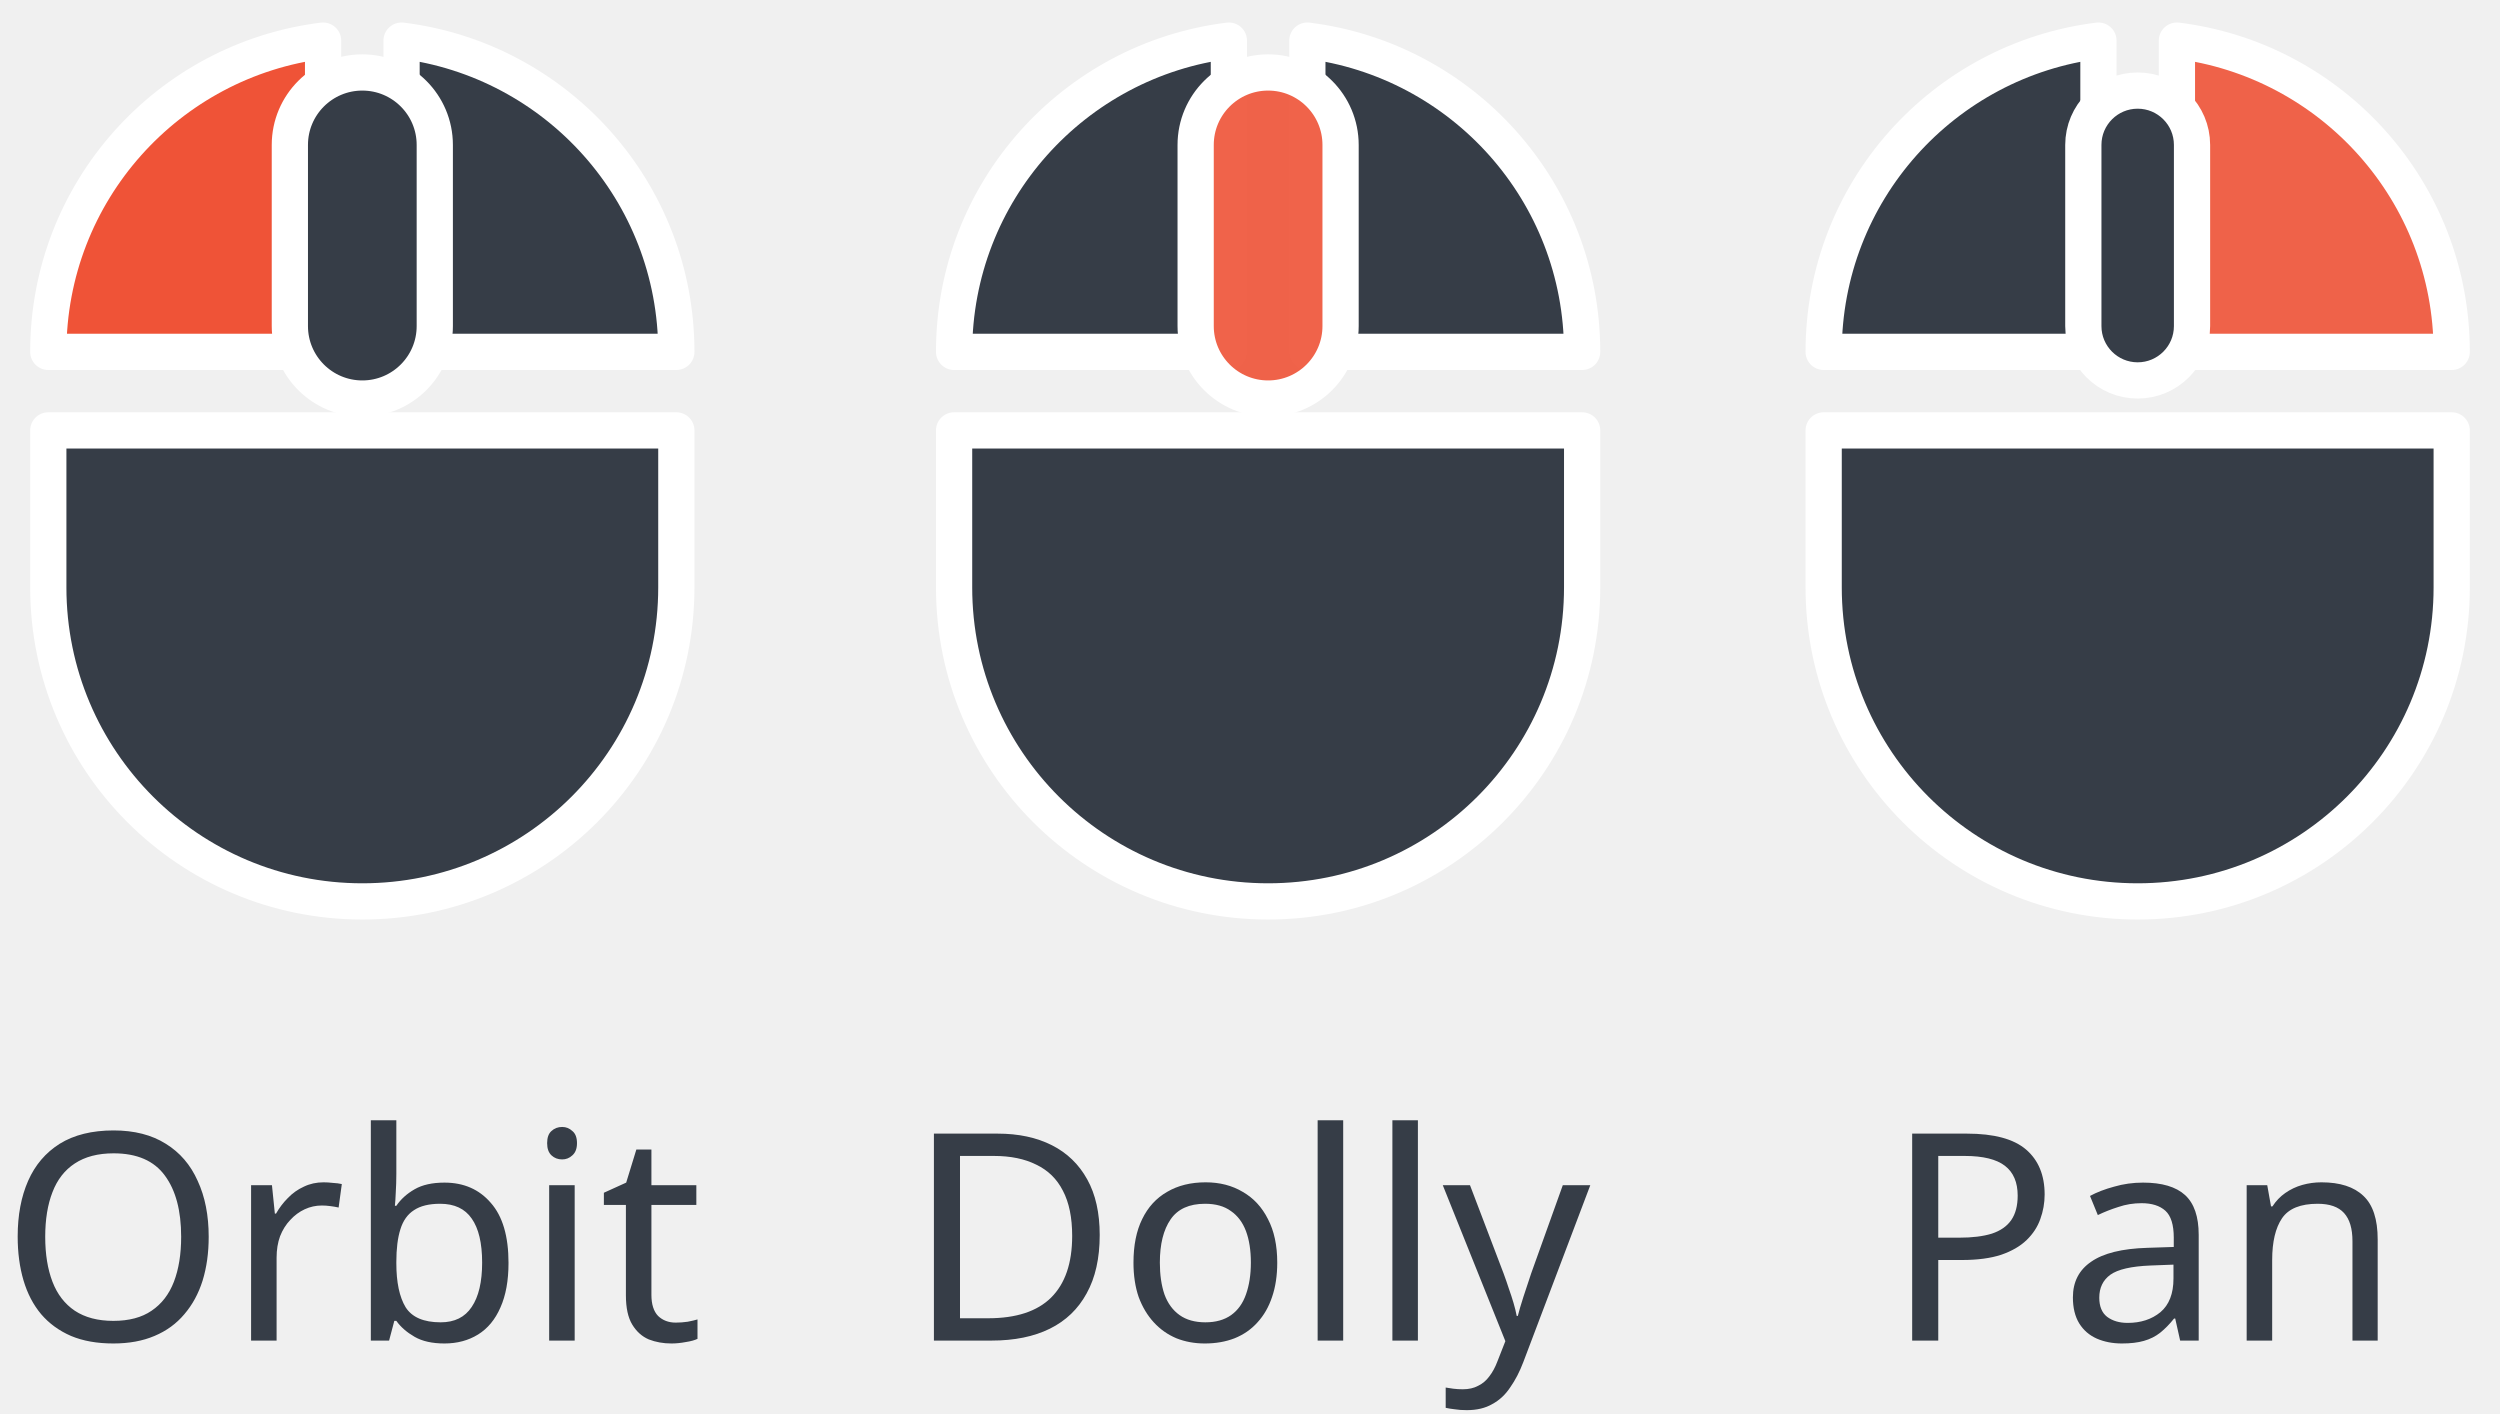
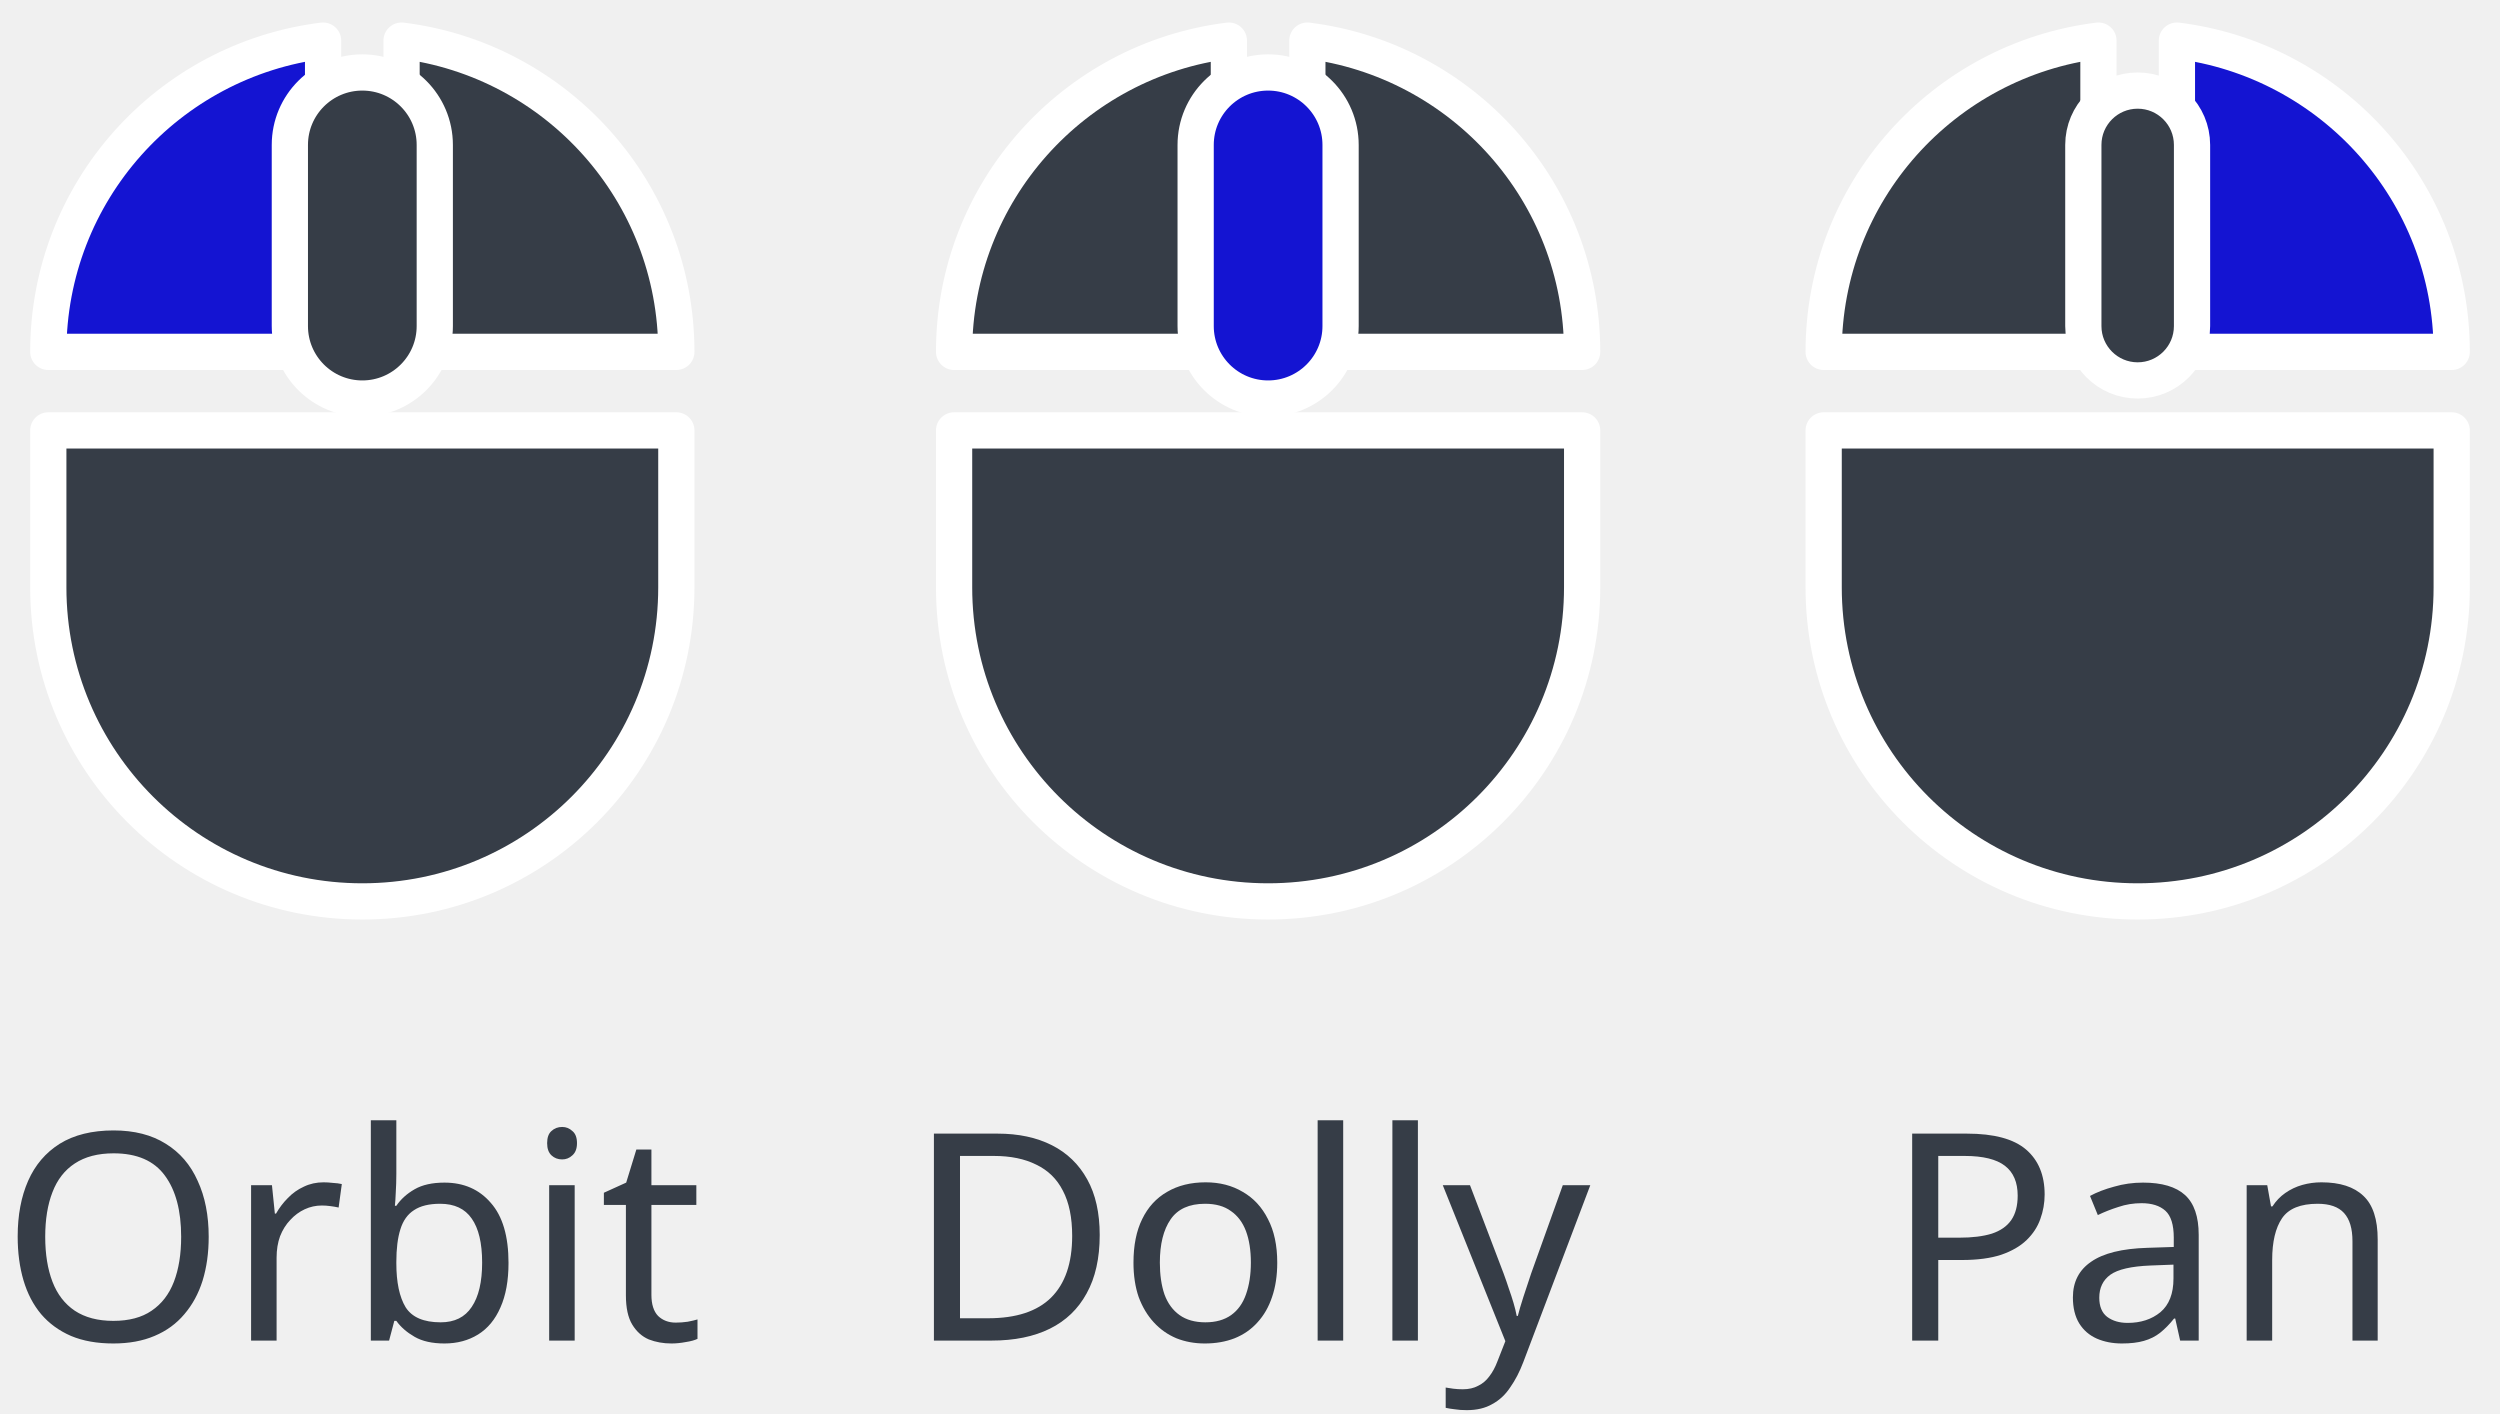
<svg xmlns="http://www.w3.org/2000/svg" width="69" height="39" viewBox="0 0 69 39" fill="none">
-   <g clip-path="url(#clip0_358_517)">
+   <g clip-path="url(#clip0_400_610)">
    <path d="M1.333 16.212C1.333 21 5.212 24.879 10 24.879C14.788 24.879 18.667 21 18.667 16.212V11.879H1.333V16.212Z" fill="#363D47" stroke="white" stroke-linejoin="round" />
    <path d="M11.083 1.121V9.712H18.667C18.667 5.292 15.362 1.652 11.083 1.121Z" fill="#363D47" stroke="white" stroke-linejoin="round" />
-     <path d="M8.917 1.121C4.637 1.652 1.333 5.292 1.333 9.712H8.917V1.121Z" fill="#EF5337" stroke="white" stroke-linejoin="round" />
+     <path d="M8.917 1.121C4.637 1.652 1.333 5.292 1.333 9.712H8.917V1.121Z" fill="#1414D2" stroke="white" stroke-linejoin="round" />
    <rect x="8" y="2" width="4" height="9" rx="2" fill="#363D47" stroke="white" />
    <path d="M50.333 16.212C50.333 21 54.212 24.879 59 24.879C63.788 24.879 67.667 21 67.667 16.212V11.879H50.333V16.212Z" fill="#363D47" stroke="white" stroke-linejoin="round" />
-     <path d="M60.083 1.121V9.712H67.667C67.667 5.292 64.362 1.652 60.083 1.121Z" fill="#EF5337" fill-opacity="0.9" stroke="white" stroke-linejoin="round" />
+     <path d="M60.083 1.121V9.712H67.667C67.667 5.292 64.362 1.652 60.083 1.121Z" fill="#1414D2" stroke="white" stroke-linejoin="round" />
    <path d="M57.917 1.121C53.637 1.652 50.333 5.292 50.333 9.712H57.917V1.121Z" fill="#363D47" stroke="white" stroke-linejoin="round" />
    <rect x="57.5" y="2.5" width="3" height="8" rx="1.5" fill="#363D47" stroke="white" />
    <path d="M26.333 16.212C26.333 21 30.212 24.879 35 24.879C39.788 24.879 43.667 21 43.667 16.212V11.879H26.333V16.212Z" fill="#363D47" stroke="white" stroke-linejoin="round" />
    <path d="M36.083 1.121V9.712H43.667C43.667 5.292 40.362 1.652 36.083 1.121Z" fill="#363D47" stroke="white" stroke-linejoin="round" />
    <path d="M33.917 1.121C29.637 1.652 26.333 5.292 26.333 9.712H33.917V1.121Z" fill="#363D47" stroke="white" stroke-linejoin="round" />
-     <rect x="33" y="2" width="4" height="9" rx="2" fill="#EF5337" fill-opacity="0.9" stroke="white" />
+     <rect x="33" y="2" width="4" height="9" rx="2" fill="#1414D2" stroke="white" />
    <path d="M30.352 34.088C30.352 34.728 30.232 35.264 29.992 35.696C29.757 36.128 29.419 36.453 28.976 36.672C28.533 36.891 27.997 37 27.368 37H25.776V31.288H27.536C28.112 31.288 28.611 31.395 29.032 31.608C29.453 31.821 29.779 32.136 30.008 32.552C30.237 32.963 30.352 33.475 30.352 34.088ZM29.592 34.112C29.592 33.605 29.507 33.189 29.336 32.864C29.171 32.539 28.925 32.299 28.6 32.144C28.28 31.984 27.891 31.904 27.432 31.904H26.496V36.384H27.272C28.045 36.384 28.624 36.195 29.008 35.816C29.397 35.432 29.592 34.864 29.592 34.112ZM35.252 34.848C35.252 35.205 35.204 35.523 35.108 35.8C35.017 36.072 34.884 36.304 34.708 36.496C34.537 36.688 34.326 36.835 34.076 36.936C33.83 37.032 33.556 37.08 33.252 37.08C32.969 37.08 32.708 37.032 32.468 36.936C32.228 36.835 32.02 36.688 31.844 36.496C31.668 36.304 31.529 36.072 31.428 35.8C31.332 35.523 31.284 35.205 31.284 34.848C31.284 34.373 31.364 33.973 31.524 33.648C31.684 33.317 31.913 33.067 32.212 32.896C32.51 32.72 32.865 32.632 33.276 32.632C33.665 32.632 34.006 32.72 34.3 32.896C34.598 33.067 34.83 33.317 34.996 33.648C35.166 33.973 35.252 34.373 35.252 34.848ZM32.012 34.848C32.012 35.184 32.054 35.477 32.14 35.728C32.23 35.973 32.369 36.163 32.556 36.296C32.742 36.429 32.98 36.496 33.268 36.496C33.556 36.496 33.793 36.429 33.98 36.296C34.166 36.163 34.302 35.973 34.388 35.728C34.478 35.477 34.524 35.184 34.524 34.848C34.524 34.507 34.478 34.216 34.388 33.976C34.297 33.736 34.158 33.552 33.972 33.424C33.79 33.291 33.553 33.224 33.26 33.224C32.822 33.224 32.505 33.368 32.308 33.656C32.11 33.944 32.012 34.341 32.012 34.848ZM37.072 37H36.367V30.92H37.072V37ZM39.134 37H38.43V30.92H39.134V37ZM39.821 32.712H40.572L41.501 35.152C41.554 35.296 41.602 35.435 41.645 35.568C41.693 35.701 41.735 35.832 41.773 35.96C41.81 36.083 41.839 36.203 41.861 36.32H41.892C41.925 36.187 41.975 36.013 42.044 35.8C42.114 35.581 42.186 35.363 42.261 35.144L43.133 32.712H43.892L42.044 37.592C41.943 37.859 41.823 38.091 41.684 38.288C41.551 38.491 41.386 38.645 41.188 38.752C40.996 38.864 40.762 38.92 40.484 38.92C40.356 38.92 40.245 38.912 40.148 38.896C40.053 38.885 39.97 38.872 39.901 38.856V38.296C39.959 38.307 40.029 38.317 40.108 38.328C40.194 38.339 40.282 38.344 40.373 38.344C40.538 38.344 40.679 38.312 40.797 38.248C40.919 38.189 41.023 38.101 41.108 37.984C41.194 37.872 41.266 37.739 41.325 37.584L41.548 37.016L39.821 32.712Z" fill="#363D47" />
    <path d="M54.288 31.288C55.035 31.288 55.579 31.435 55.92 31.728C56.261 32.021 56.432 32.435 56.432 32.968C56.432 33.203 56.392 33.429 56.312 33.648C56.237 33.861 56.112 34.053 55.936 34.224C55.76 34.395 55.525 34.531 55.232 34.632C54.939 34.728 54.579 34.776 54.152 34.776H53.496V37H52.776V31.288H54.288ZM54.224 31.904H53.496V34.16H54.072C54.435 34.16 54.736 34.123 54.976 34.048C55.216 33.968 55.395 33.843 55.512 33.672C55.629 33.501 55.688 33.277 55.688 33C55.688 32.632 55.571 32.357 55.336 32.176C55.101 31.995 54.731 31.904 54.224 31.904ZM59.148 32.64C59.67 32.64 60.057 32.755 60.308 32.984C60.558 33.213 60.684 33.579 60.684 34.08V37H60.172L60.036 36.392H60.004C59.881 36.547 59.753 36.677 59.62 36.784C59.492 36.885 59.342 36.96 59.172 37.008C59.006 37.056 58.804 37.08 58.564 37.08C58.308 37.08 58.076 37.035 57.868 36.944C57.665 36.853 57.505 36.715 57.388 36.528C57.27 36.336 57.212 36.096 57.212 35.808C57.212 35.381 57.38 35.053 57.716 34.824C58.052 34.589 58.569 34.461 59.268 34.44L59.996 34.416V34.16C59.996 33.803 59.918 33.555 59.764 33.416C59.609 33.277 59.39 33.208 59.108 33.208C58.884 33.208 58.67 33.243 58.468 33.312C58.265 33.376 58.076 33.451 57.9 33.536L57.684 33.008C57.87 32.907 58.092 32.821 58.348 32.752C58.604 32.677 58.87 32.64 59.148 32.64ZM59.356 34.928C58.822 34.949 58.452 35.035 58.244 35.184C58.041 35.333 57.94 35.544 57.94 35.816C57.94 36.056 58.012 36.232 58.156 36.344C58.305 36.456 58.494 36.512 58.724 36.512C59.086 36.512 59.388 36.413 59.628 36.216C59.868 36.013 59.988 35.704 59.988 35.288V34.904L59.356 34.928ZM64.072 32.632C64.584 32.632 64.971 32.757 65.232 33.008C65.493 33.253 65.624 33.653 65.624 34.208V37H64.928V34.256C64.928 33.909 64.851 33.651 64.696 33.48C64.541 33.309 64.299 33.224 63.968 33.224C63.493 33.224 63.166 33.357 62.984 33.624C62.803 33.891 62.712 34.275 62.712 34.776V37H62.008V32.712H62.576L62.68 33.296H62.72C62.816 33.147 62.934 33.024 63.072 32.928C63.216 32.827 63.373 32.752 63.544 32.704C63.715 32.656 63.891 32.632 64.072 32.632Z" fill="#363D47" />
    <path d="M5.76 34.136C5.76 34.579 5.704 34.981 5.592 35.344C5.48 35.701 5.312 36.011 5.088 36.272C4.869 36.533 4.595 36.733 4.264 36.872C3.939 37.011 3.56 37.08 3.128 37.08C2.68 37.08 2.291 37.011 1.96 36.872C1.629 36.728 1.355 36.528 1.136 36.272C0.917 36.011 0.755 35.699 0.648 35.336C0.541 34.973 0.488 34.571 0.488 34.128C0.488 33.541 0.584 33.029 0.776 32.592C0.968 32.155 1.259 31.813 1.648 31.568C2.043 31.323 2.539 31.2 3.136 31.2C3.707 31.2 4.187 31.323 4.576 31.568C4.965 31.808 5.259 32.149 5.456 32.592C5.659 33.029 5.76 33.544 5.76 34.136ZM1.248 34.136C1.248 34.616 1.315 35.029 1.448 35.376C1.581 35.723 1.787 35.989 2.064 36.176C2.347 36.363 2.701 36.456 3.128 36.456C3.56 36.456 3.912 36.363 4.184 36.176C4.461 35.989 4.667 35.723 4.8 35.376C4.933 35.029 5 34.616 5 34.136C5 33.416 4.851 32.853 4.552 32.448C4.253 32.037 3.781 31.832 3.136 31.832C2.704 31.832 2.347 31.925 2.064 32.112C1.787 32.293 1.581 32.557 1.448 32.904C1.315 33.245 1.248 33.656 1.248 34.136ZM8.93 32.632C9.01 32.632 9.095 32.637 9.186 32.648C9.282 32.653 9.365 32.664 9.434 32.68L9.346 33.328C9.277 33.312 9.199 33.299 9.114 33.288C9.034 33.277 8.957 33.272 8.882 33.272C8.717 33.272 8.559 33.307 8.41 33.376C8.261 33.445 8.127 33.544 8.01 33.672C7.893 33.795 7.799 33.944 7.73 34.12C7.666 34.296 7.634 34.493 7.634 34.712V37H6.93V32.712H7.506L7.586 33.496H7.618C7.709 33.336 7.818 33.192 7.946 33.064C8.074 32.931 8.221 32.827 8.386 32.752C8.551 32.672 8.733 32.632 8.93 32.632ZM10.939 32.4C10.939 32.581 10.933 32.752 10.923 32.912C10.917 33.067 10.909 33.189 10.899 33.28H10.939C11.061 33.099 11.229 32.947 11.443 32.824C11.656 32.701 11.931 32.64 12.267 32.64C12.8 32.64 13.227 32.827 13.547 33.2C13.872 33.568 14.035 34.12 14.035 34.856C14.035 35.347 13.96 35.757 13.811 36.088C13.667 36.419 13.461 36.667 13.195 36.832C12.928 36.997 12.619 37.08 12.267 37.08C11.931 37.08 11.656 37.019 11.443 36.896C11.229 36.773 11.061 36.627 10.939 36.456H10.883L10.739 37H10.235V30.92H10.939V32.4ZM12.147 33.224C11.843 33.224 11.603 33.283 11.427 33.4C11.251 33.512 11.125 33.688 11.051 33.928C10.976 34.163 10.939 34.464 10.939 34.832V34.864C10.939 35.392 11.024 35.797 11.195 36.08C11.371 36.357 11.693 36.496 12.163 36.496C12.547 36.496 12.832 36.355 13.019 36.072C13.211 35.789 13.307 35.381 13.307 34.848C13.307 34.309 13.211 33.904 13.019 33.632C12.832 33.36 12.541 33.224 12.147 33.224ZM15.861 32.712V37H15.157V32.712H15.861ZM15.517 31.104C15.623 31.104 15.717 31.141 15.797 31.216C15.882 31.285 15.925 31.397 15.925 31.552C15.925 31.701 15.882 31.813 15.797 31.888C15.717 31.963 15.623 32 15.517 32C15.399 32 15.301 31.963 15.221 31.888C15.141 31.813 15.101 31.701 15.101 31.552C15.101 31.397 15.141 31.285 15.221 31.216C15.301 31.141 15.399 31.104 15.517 31.104ZM18.651 36.504C18.758 36.504 18.867 36.496 18.979 36.48C19.091 36.459 19.182 36.437 19.251 36.416V36.952C19.176 36.989 19.07 37.019 18.931 37.04C18.792 37.067 18.659 37.08 18.531 37.08C18.307 37.08 18.099 37.043 17.907 36.968C17.72 36.888 17.568 36.752 17.451 36.56C17.334 36.368 17.275 36.099 17.275 35.752V33.256H16.667V32.92L17.283 32.64L17.563 31.728H17.979V32.712H19.219V33.256H17.979V35.736C17.979 35.997 18.04 36.192 18.163 36.32C18.291 36.443 18.454 36.504 18.651 36.504Z" fill="#363D47" />
  </g>
  <defs>
-     <clipPath id="clip0_358_517">
+     <clipPath id="clip0_400_610">
      <rect width="69" height="39" fill="white" />
    </clipPath>
  </defs>
</svg>
